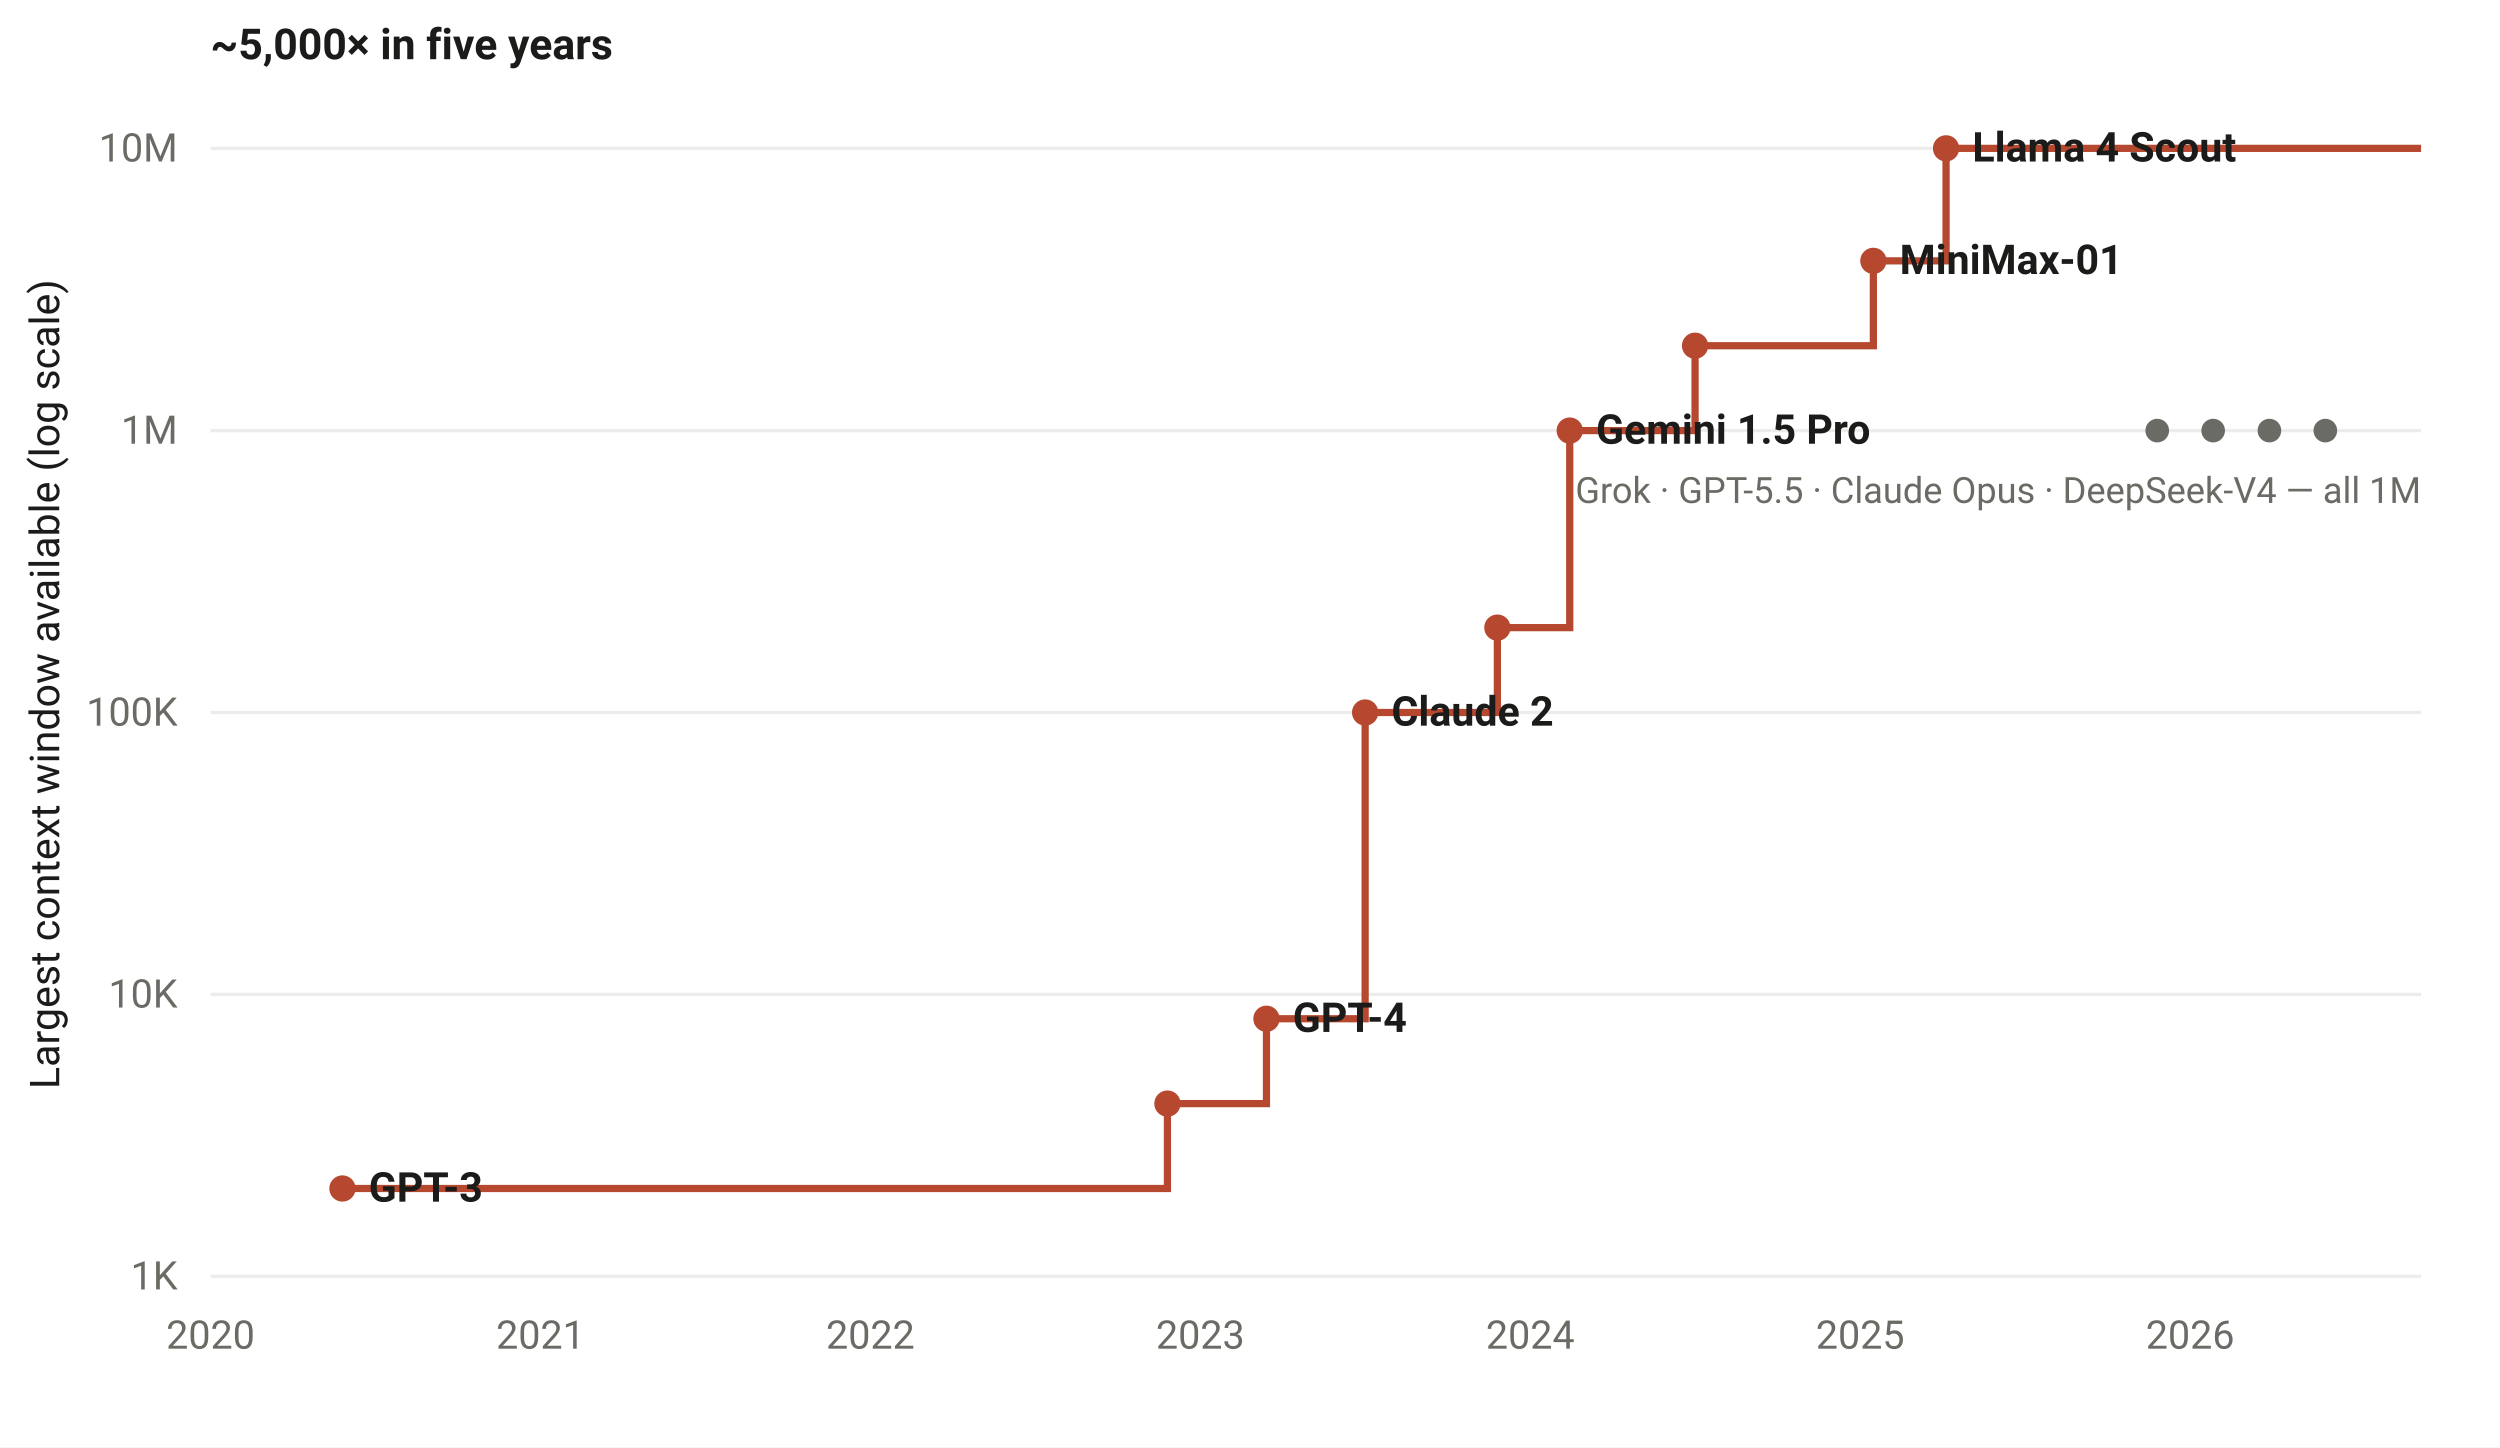
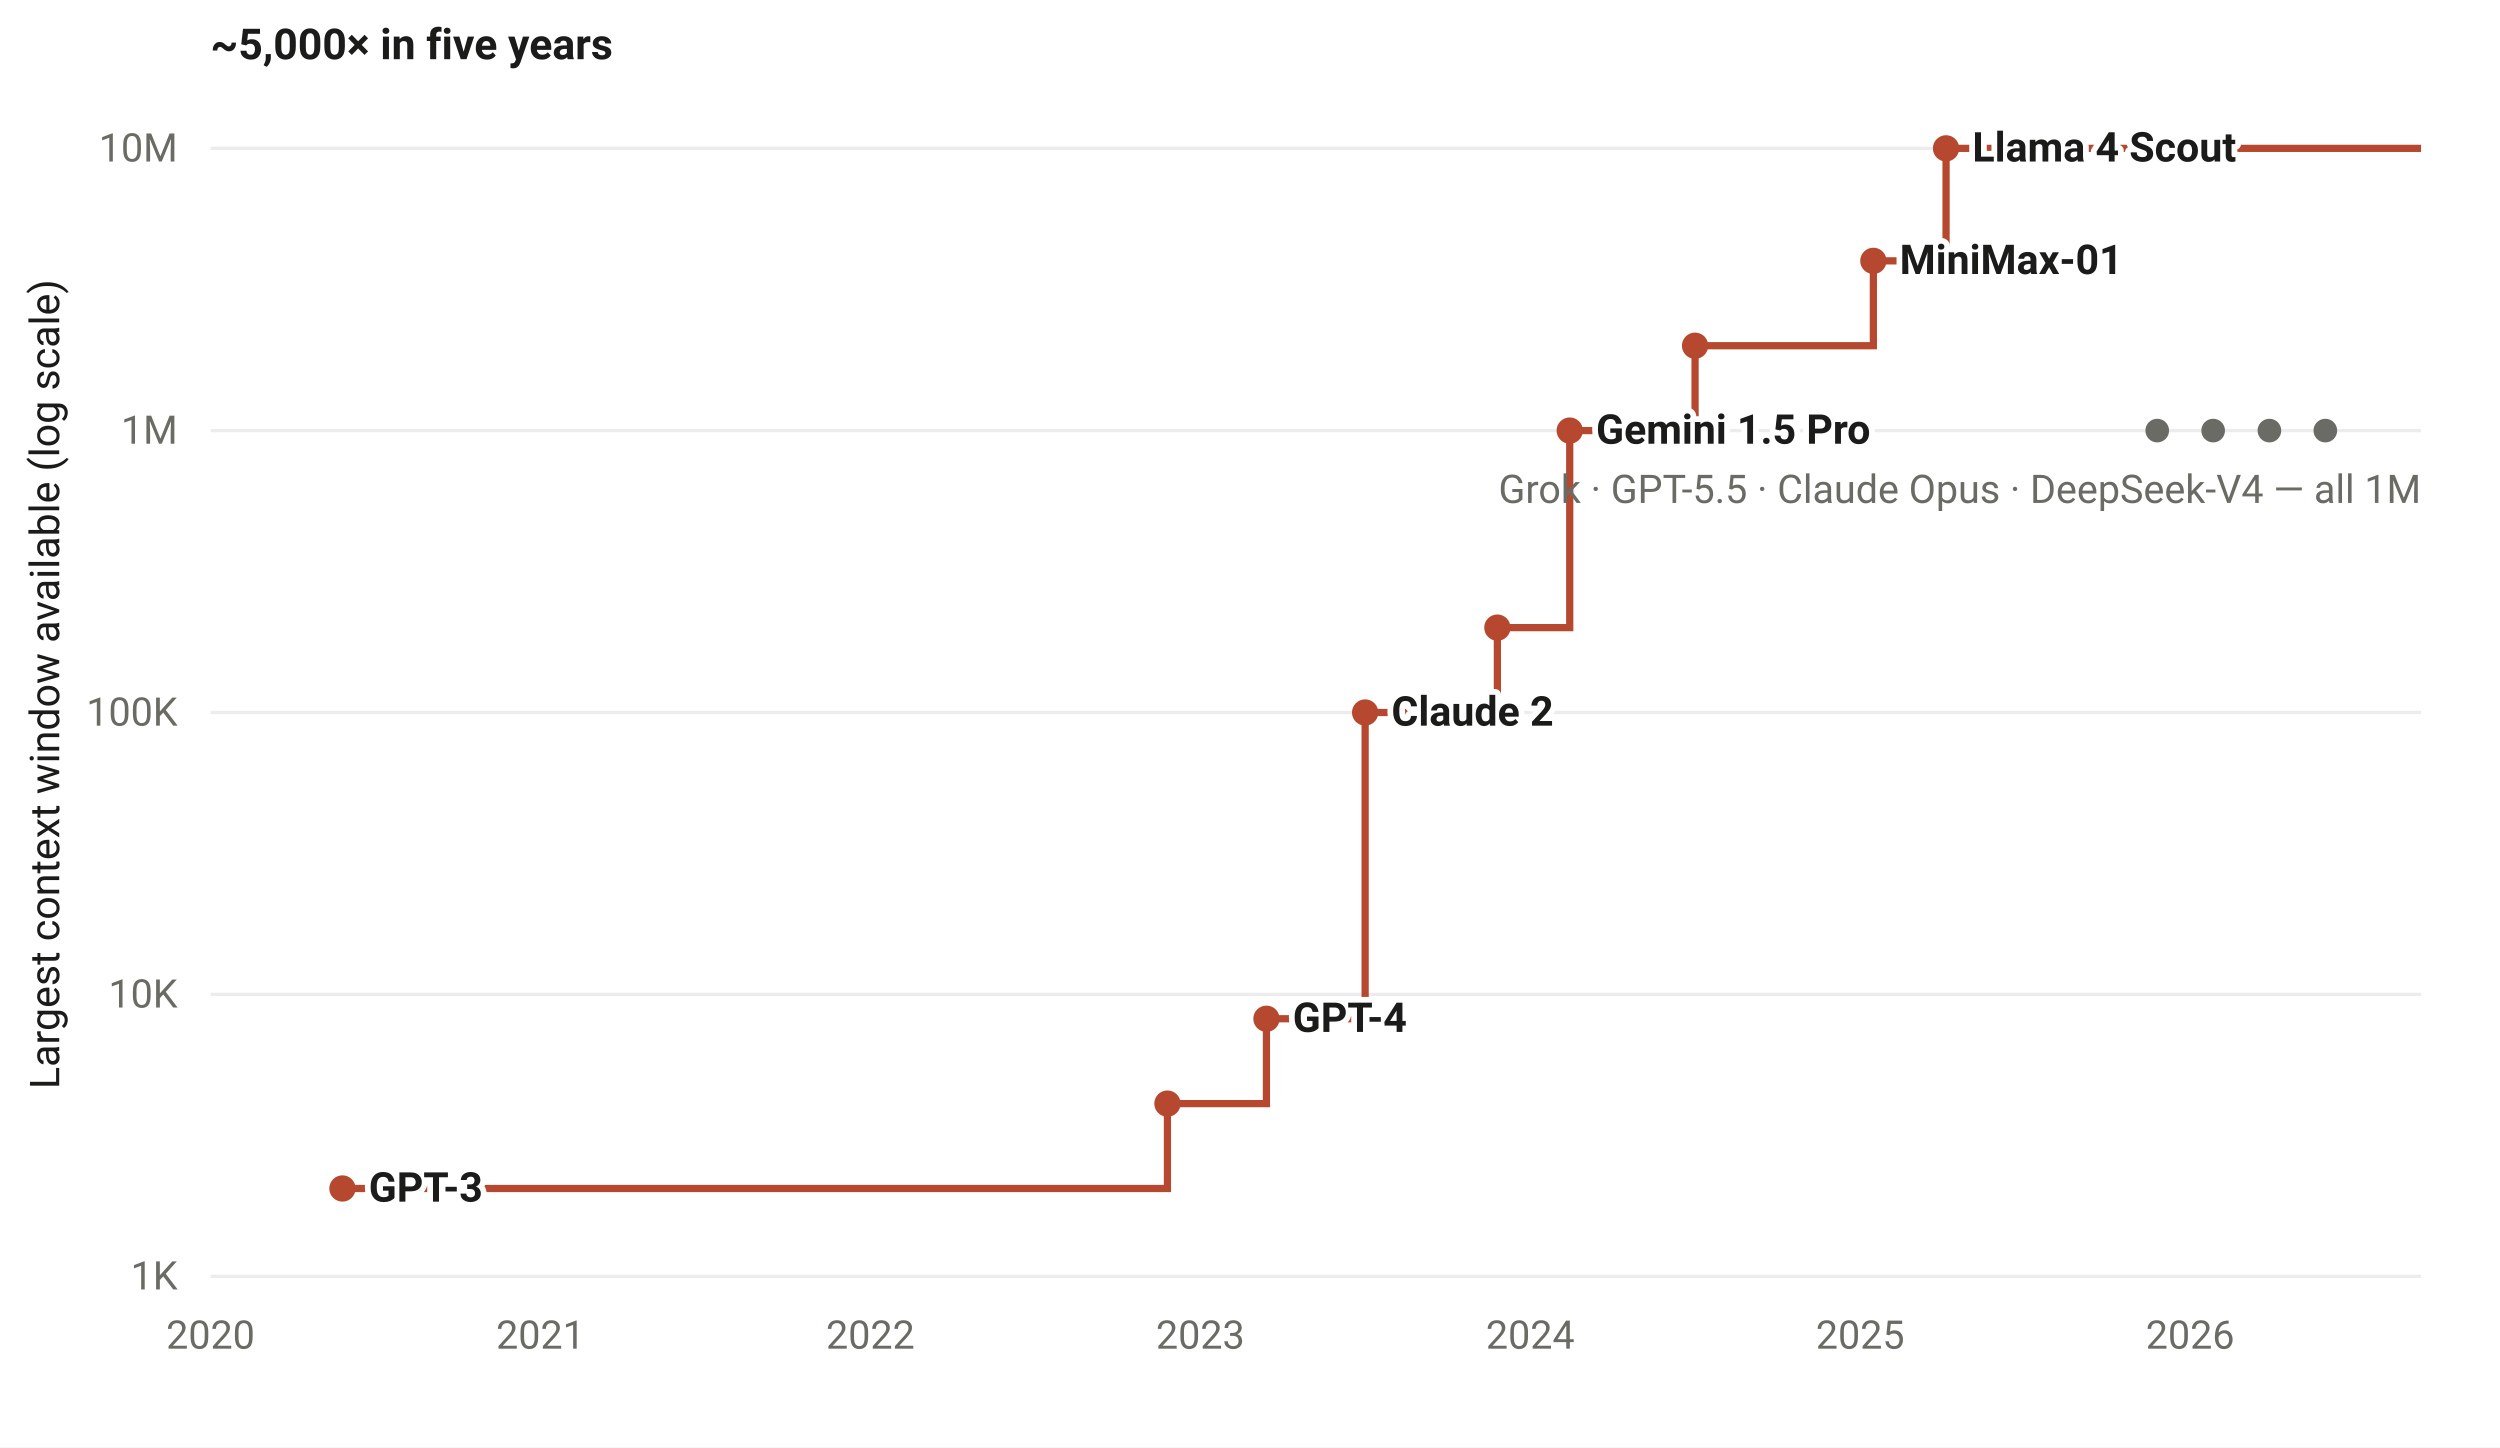
<svg xmlns="http://www.w3.org/2000/svg" viewBox="0 0 760 440" font-family="-apple-system,BlinkMacSystemFont,Segoe UI,Roboto,Helvetica,Arial,sans-serif" role="img" aria-label="Context window frontier 2020-2026">
  <rect width="760" height="440" fill="#ffffff" />
  <line x1="64" y1="388.0" x2="736" y2="388.0" stroke="#ececec" />
  <text x="54" y="392.0" font-size="12" fill="#6b6b66" text-anchor="end">1K</text>
  <line x1="64" y1="302.3" x2="736" y2="302.3" stroke="#ececec" />
  <text x="54" y="306.3" font-size="12" fill="#6b6b66" text-anchor="end">10K</text>
  <line x1="64" y1="216.6" x2="736" y2="216.6" stroke="#ececec" />
  <text x="54" y="220.6" font-size="12" fill="#6b6b66" text-anchor="end">100K</text>
  <line x1="64" y1="130.9" x2="736" y2="130.9" stroke="#ececec" />
  <text x="54" y="134.9" font-size="12" fill="#6b6b66" text-anchor="end">1M</text>
  <line x1="64" y1="45.1" x2="736" y2="45.1" stroke="#ececec" />
  <text x="54" y="49.1" font-size="12" fill="#6b6b66" text-anchor="end">10M</text>
  <text x="64.0" y="410" font-size="12" fill="#6b6b66" text-anchor="middle">2020</text>
  <text x="164.3" y="410" font-size="12" fill="#6b6b66" text-anchor="middle">2021</text>
  <text x="264.6" y="410" font-size="12" fill="#6b6b66" text-anchor="middle">2022</text>
  <text x="364.9" y="410" font-size="12" fill="#6b6b66" text-anchor="middle">2023</text>
  <text x="465.2" y="410" font-size="12" fill="#6b6b66" text-anchor="middle">2024</text>
  <text x="565.5" y="410" font-size="12" fill="#6b6b66" text-anchor="middle">2025</text>
  <text x="665.8" y="410" font-size="12" fill="#6b6b66" text-anchor="middle">2026</text>
  <path d="M 104.1 361.3 L 354.9 361.3 L 354.9 335.5 L 385.0 335.5 L 385.0 309.7 L 415.0 309.7 L 415.0 216.6 L 455.2 216.6 L 455.2 190.8 L 477.2 190.8 L 477.2 130.9 L 515.3 130.9 L 515.3 105.1 L 569.5 105.1 L 569.5 79.3 L 591.6 79.3 L 591.6 45.1 L 736.0 45.1" fill="none" stroke="#b5482e" stroke-width="2.2" />
  <text x="18" y="208" font-size="12.5" fill="#1b1b1a" text-anchor="middle" transform="rotate(-90 18 208)">Largest context window available (log scale)</text>
  <circle cx="104.1" cy="361.3" r="4" fill="#b5482e" />
-   <text x="112.1" y="365.3" font-size="12.5" fill="#1b1b1a" font-weight="600">GPT-3</text>
+   <text x="112.1" y="365.3" font-size="12.5" fill="#1b1b1a" font-weight="600" stroke="#ffffff" stroke-width="3.5" paint-order="stroke" stroke-linejoin="round">GPT-3</text>
  <circle cx="354.9" cy="335.5" r="4" fill="#b5482e" />
  <circle cx="385.0" cy="309.7" r="4" fill="#b5482e" />
-   <text x="393.0" y="313.7" font-size="12.5" fill="#1b1b1a" font-weight="600">GPT-4</text>
+   <text x="393.0" y="313.7" font-size="12.5" fill="#1b1b1a" font-weight="600" stroke="#ffffff" stroke-width="3.5" paint-order="stroke" stroke-linejoin="round">GPT-4</text>
  <circle cx="415.0" cy="216.6" r="4" fill="#b5482e" />
-   <text x="423.0" y="220.6" font-size="12.5" fill="#1b1b1a" font-weight="600">Claude 2</text>
+   <text x="423.0" y="220.6" font-size="12.5" fill="#1b1b1a" font-weight="600" stroke="#ffffff" stroke-width="3.5" paint-order="stroke" stroke-linejoin="round">Claude 2</text>
  <circle cx="455.2" cy="190.8" r="4" fill="#b5482e" />
  <circle cx="477.2" cy="130.9" r="4" fill="#b5482e" />
-   <text x="485.2" y="134.9" font-size="12.5" fill="#1b1b1a" font-weight="600">Gemini 1.5 Pro</text>
+   <text x="485.2" y="134.9" font-size="12.5" fill="#1b1b1a" font-weight="600" stroke="#ffffff" stroke-width="3.5" paint-order="stroke" stroke-linejoin="round">Gemini 1.5 Pro</text>
  <circle cx="515.3" cy="105.1" r="4" fill="#b5482e" />
  <circle cx="569.5" cy="79.3" r="4" fill="#b5482e" />
-   <text x="577.5" y="83.3" font-size="12.5" fill="#1b1b1a" font-weight="600">MiniMax-01</text>
+   <text x="577.5" y="83.3" font-size="12.5" fill="#1b1b1a" font-weight="600" stroke="#ffffff" stroke-width="3.5" paint-order="stroke" stroke-linejoin="round">MiniMax-01</text>
  <circle cx="591.6" cy="45.1" r="4" fill="#b5482e" />
-   <text x="599.6" y="49.1" font-size="12.5" fill="#1b1b1a" font-weight="600">Llama 4 Scout</text>
+   <text x="599.6" y="49.1" font-size="12.5" fill="#1b1b1a" font-weight="600" stroke="#ffffff" stroke-width="3.5" paint-order="stroke" stroke-linejoin="round">Llama 4 Scout</text>
  <circle cx="655.8" cy="130.9" r="3.6" fill="#6b6b66" />
  <circle cx="672.8" cy="130.9" r="3.6" fill="#6b6b66" />
  <circle cx="689.9" cy="130.9" r="3.6" fill="#6b6b66" />
  <circle cx="706.9" cy="130.9" r="3.6" fill="#6b6b66" />
-   <text x="736.0" y="152.9" font-size="11" fill="#6b6b66" text-anchor="end">Grok · GPT-5.5 · Claude Opus · DeepSeek-V4 — all 1M</text>
+   <text x="736.0" y="152.9" font-size="12" fill="#6b6b66" text-anchor="end">Grok · GPT-5.5 · Claude Opus · DeepSeek-V4 — all 1M</text>
  <text x="64" y="18" font-size="13" fill="#1b1b1a" font-weight="700">~5,000× in five years</text>
</svg>
